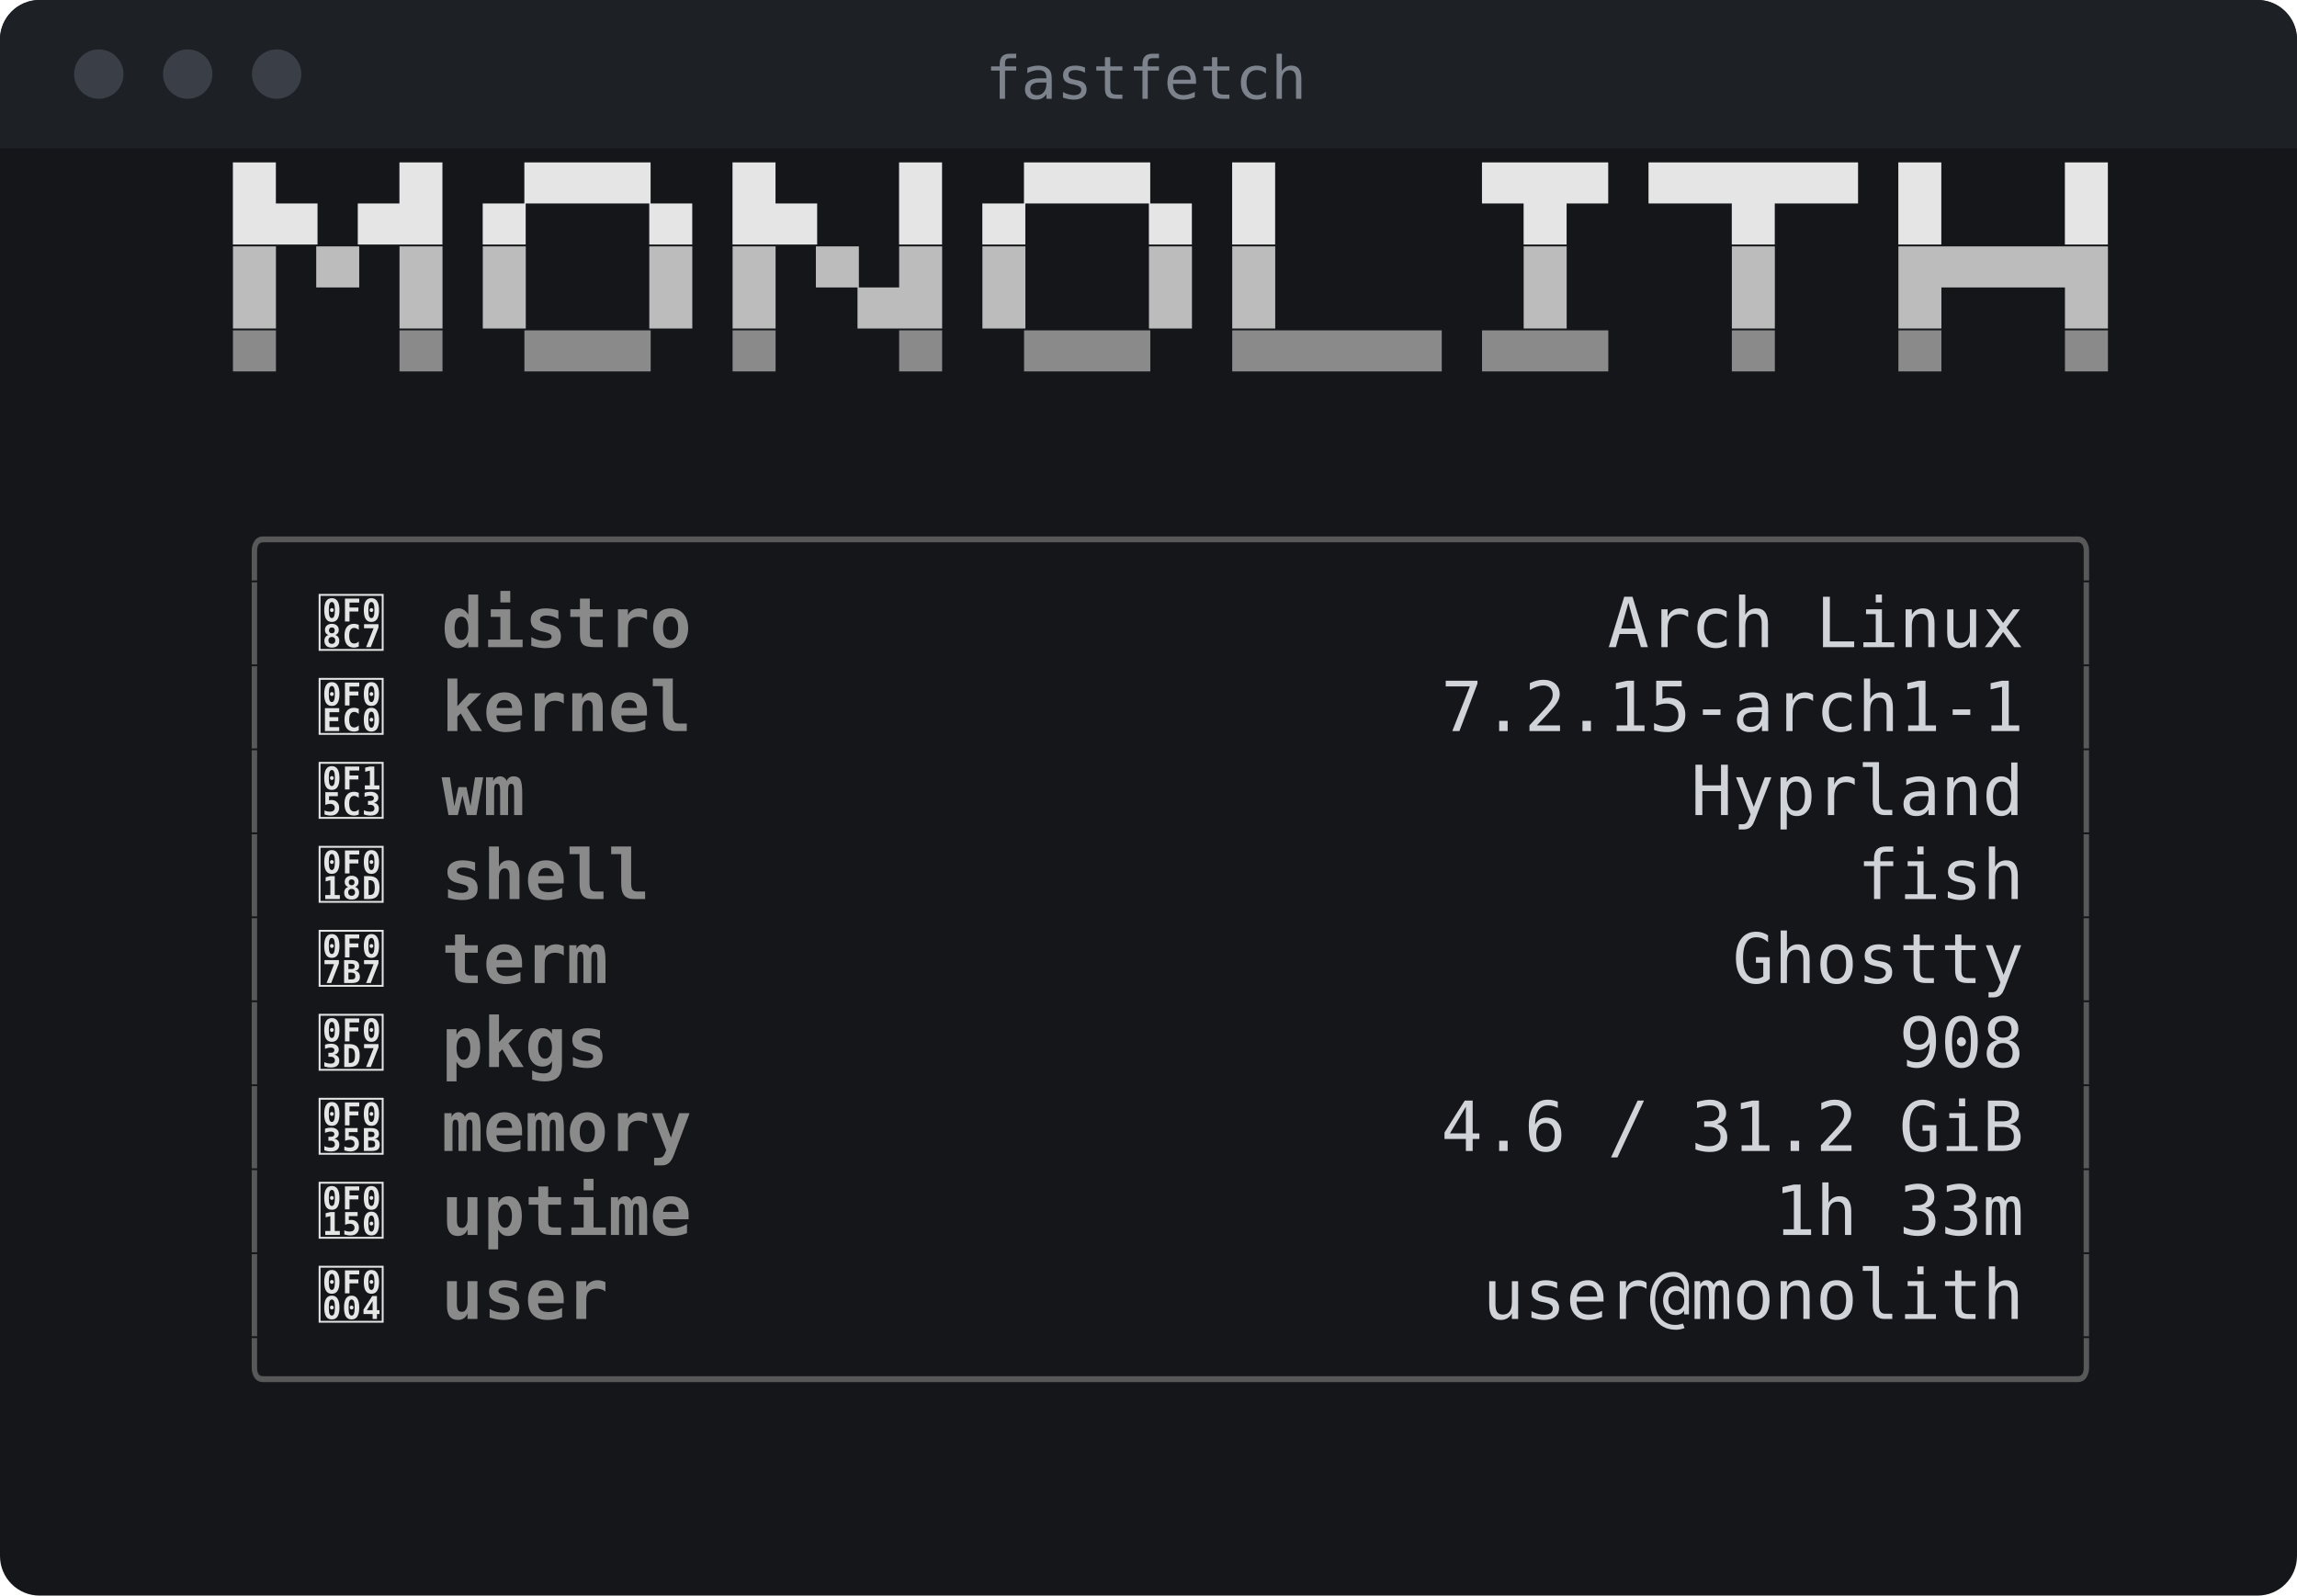
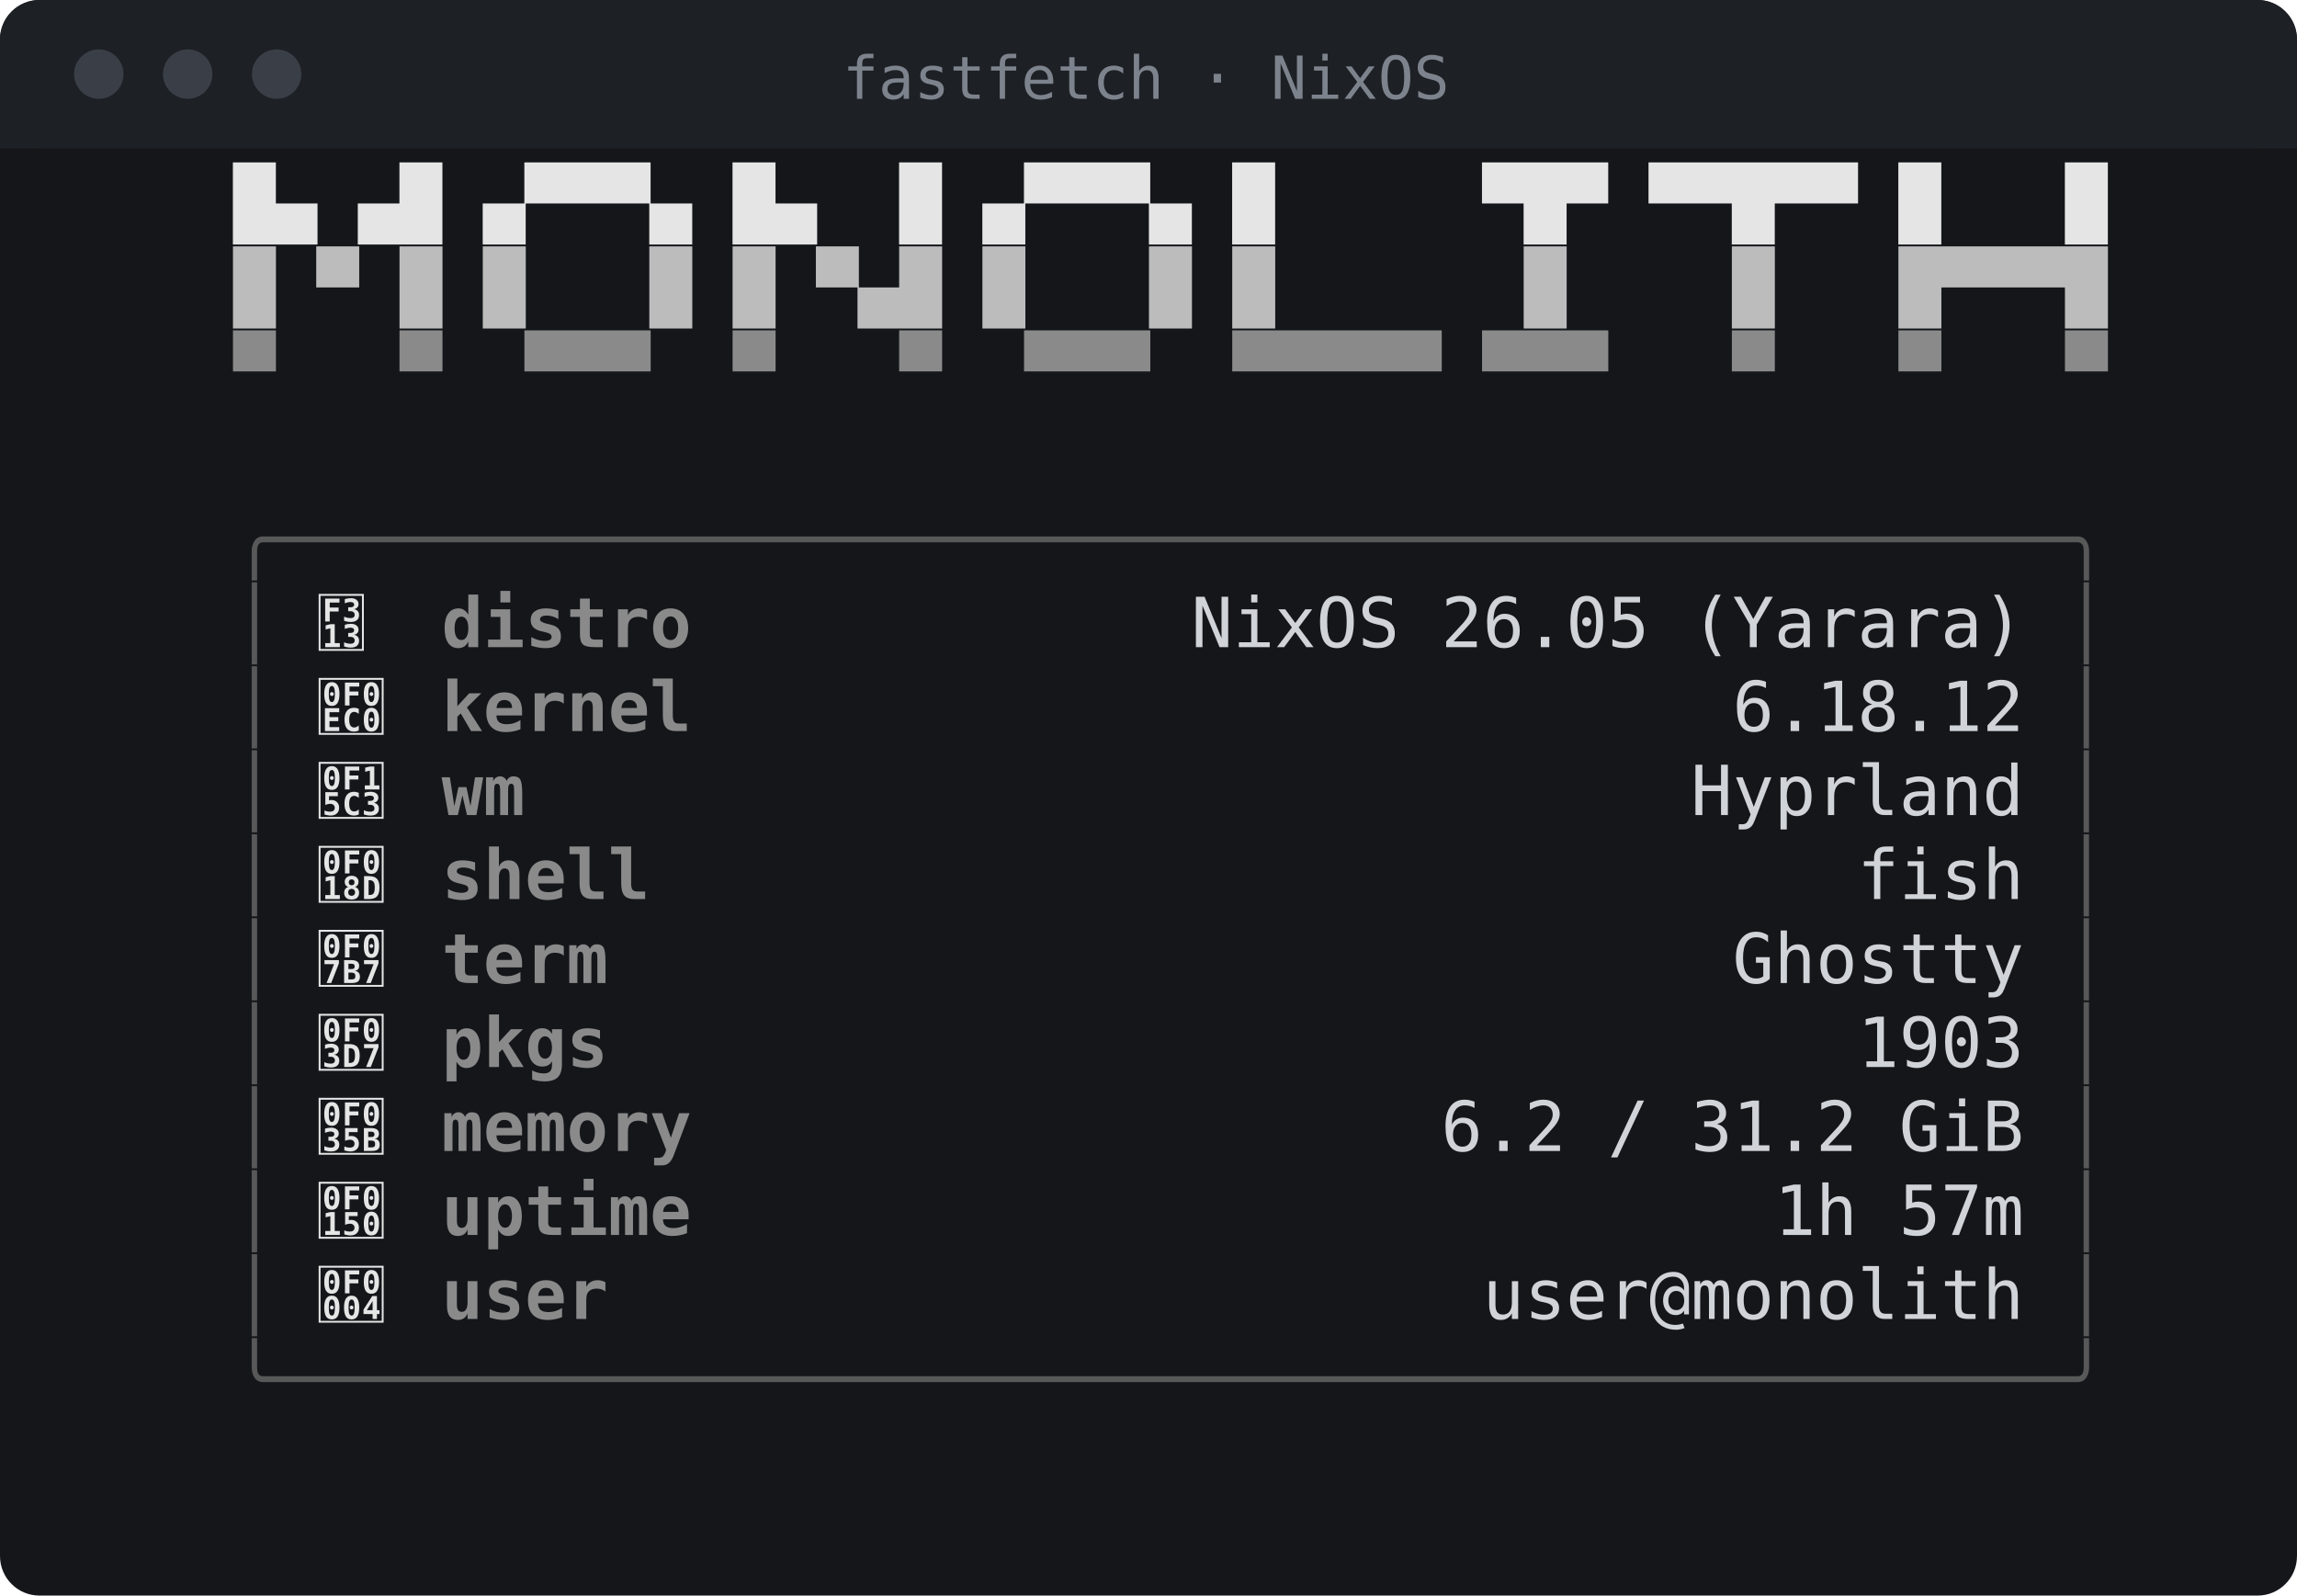
- <svg xmlns="http://www.w3.org/2000/svg" width="465" height="323" viewBox="0 0 465 323" role="img" aria-label="fastfetch">
+ <svg xmlns="http://www.w3.org/2000/svg" width="465" height="323" viewBox="0 0 465 323" role="img" aria-label="fastfetch · NixOS">
  <rect width="465" height="323" rx="8" fill="#14161a" />
  <rect width="465" height="30" rx="8" fill="#1d2025" />
  <rect y="20" width="465" height="10" fill="#1d2025" />
  <circle cx="20" cy="15" r="5" fill="#3a3f47" />
  <circle cx="38" cy="15" r="5" fill="#3a3f47" />
  <circle cx="56" cy="15" r="5" fill="#3a3f47" />
-   <text x="232" y="20" text-anchor="middle" font-family="monospace" font-size="12" fill="#7d838c">fastfetch</text>
+   <text x="232" y="20" text-anchor="middle" font-family="monospace" font-size="12" fill="#7d838c">fastfetch · NixOS</text>
  <g font-family="JetBrains Mono, DejaVu Sans Mono, Menlo, Consolas, monospace" font-size="14" xml:space="preserve">
    <text y="46">
      <tspan x="22.0 30.4 38.9 47.3 55.7 64.1 72.6 81.0 89.4 97.9 106.3 114.7 123.1 131.6 140.0 148.4 156.8 165.3 173.7 182.1 190.6 199.0 207.4 215.8 224.3 232.7 241.1 249.6 258.0 266.4 274.8 283.3 291.7 300.1 308.6 317.0 325.4 333.8 342.3 350.7 359.1 367.5 376.0 384.4 392.8 401.3 409.7 418.1" fill="#e5e5e5" font-weight="700">   █▄ ▄█ ▄▀▀▀▄ █▄  █ ▄▀▀▀▄ █     ▀█▀ ▀▀█▀▀ █   █</tspan>
    </text>
    <text y="63">
      <tspan x="22.0 30.4 38.9" fill="#e5e5e5" font-weight="700">   </tspan>
      <tspan x="47.3 55.7 64.1 72.6 81.0 89.4 97.9 106.3 114.7 123.1 131.6 140.0 148.4 156.8 165.3 173.7 182.1 190.6 199.0 207.4 215.8 224.3 232.7 241.1 249.6 258.0 266.4 274.8 283.3 291.7 300.1 308.6 317.0 325.4 333.8 342.3 350.7 359.1 367.5 376.0 384.4 392.8 401.3 409.7 418.1" fill="#bcbcbc" font-weight="700">█ ▀ █ █   █ █ ▀▄█ █   █ █      █    █   █▀▀▀█</tspan>
    </text>
    <text y="80">
      <tspan x="22.0 30.4 38.9" fill="#bcbcbc" font-weight="700">   </tspan>
      <tspan x="47.3 55.7 64.1 72.6 81.0 89.4 97.9 106.3 114.7 123.1 131.6 140.0 148.4 156.8 165.3 173.7 182.1 190.6 199.0 207.4 215.8 224.3 232.7 241.1 249.6 258.0 266.4 274.8 283.3 291.7 300.1 308.6 317.0 325.4 333.8 342.3 350.7 359.1 367.5 376.0 384.4 392.8 401.3 409.7 418.1" fill="#8a8a8a" font-weight="700">▀   ▀  ▀▀▀  ▀   ▀  ▀▀▀  ▀▀▀▀▀ ▀▀▀   ▀   ▀   ▀</tspan>
    </text>
    <text y="97">
      <tspan x="22.0 30.4 38.9" fill="#8a8a8a" font-weight="700">   </tspan>
    </text>
    <text y="114">
      <tspan x="22.0 30.4 38.9 47.3 55.7 64.1 72.6 81.0 89.4 97.9 106.3 114.7 123.1 131.6 140.0 148.4 156.8 165.3 173.7 182.1 190.6 199.0 207.4 215.8 224.3 232.7 241.1 249.6 258.0 266.4 274.8 283.3 291.7 300.1 308.6 317.0 325.4 333.8 342.3 350.7 359.1 367.5 376.0 384.4 392.8 401.3 409.7 418.1" fill="#585858" font-weight="700">   ╭───────────────────────────────────────────╮</tspan>
      <tspan x="426.5 435.0" fill="#d0d3d8">  </tspan>
    </text>
    <text y="131">
      <tspan x="22.0 30.4 38.9 47.3" fill="#585858" font-weight="700">   │</tspan>
-       <tspan x="55.7 64.1 72.6 81.0" fill="#e5e5e5" font-weight="700"> 󰣇  </tspan>
+       <tspan x="55.7 64.1 72.6 81.0" fill="#e5e5e5" font-weight="700">   </tspan>
      <tspan x="89.4 97.9 106.3 114.7 123.1 131.6" fill="#8a8a8a" font-weight="700">distro</tspan>
-       <tspan x="140.0 148.4 156.8 165.3 173.7 182.1 190.6 199.0 207.4 215.8 224.3 232.7 241.1 249.6 258.0 266.4 274.8 283.3 291.7 300.1 308.6 317.0 325.4 333.8 342.3 350.7 359.1 367.5 376.0 384.4 392.8 401.3" fill="#d0d3d8">                      Arch Linux</tspan>
+       <tspan x="140.0 148.4 156.8 165.3 173.7 182.1 190.6 199.0 207.4 215.8 224.3 232.7 241.1 249.6 258.0 266.4 274.8 283.3 291.7 300.1 308.6 317.0 325.4 333.8 342.3 350.7 359.1 367.5 376.0 384.4 392.8 401.3" fill="#d0d3d8">            NixOS 26.05 (Yarara)</tspan>
      <tspan x="409.7 418.1" fill="#585858"> │</tspan>
    </text>
    <text y="148">
      <tspan x="22.0 30.4 38.9 47.3" fill="#585858" font-weight="700">   │</tspan>
      <tspan x="55.7 64.1 72.6 81.0" fill="#e5e5e5" font-weight="700"> 󰻀  </tspan>
      <tspan x="89.4 97.9 106.3 114.7 123.1 131.6" fill="#8a8a8a" font-weight="700">kernel</tspan>
-       <tspan x="140.0 148.4 156.8 165.3 173.7 182.1 190.6 199.0 207.4 215.8 224.3 232.7 241.1 249.6 258.0 266.4 274.8 283.3 291.7 300.1 308.6 317.0 325.4 333.8 342.3 350.7 359.1 367.5 376.0 384.4 392.8 401.3" fill="#d0d3d8">                  7.2.15-arch1-1</tspan>
+       <tspan x="140.0 148.4 156.8 165.3 173.7 182.1 190.6 199.0 207.4 215.8 224.3 232.7 241.1 249.6 258.0 266.4 274.8 283.3 291.7 300.1 308.6 317.0 325.4 333.8 342.3 350.7 359.1 367.5 376.0 384.4 392.8 401.3" fill="#d0d3d8">                         6.18.12</tspan>
      <tspan x="409.7 418.1" fill="#585858"> │</tspan>
    </text>
    <text y="165">
      <tspan x="22.0 30.4 38.9 47.3" fill="#585858" font-weight="700">   │</tspan>
      <tspan x="55.7 64.1 72.6 81.0" fill="#e5e5e5" font-weight="700"> 󱗃  </tspan>
      <tspan x="89.4 97.9 106.3 114.7 123.1 131.6" fill="#8a8a8a" font-weight="700">wm    </tspan>
      <tspan x="140.0 148.4 156.8 165.3 173.7 182.1 190.6 199.0 207.4 215.8 224.3 232.7 241.1 249.6 258.0 266.4 274.8 283.3 291.7 300.1 308.6 317.0 325.4 333.8 342.3 350.7 359.1 367.5 376.0 384.4 392.8 401.3" fill="#d0d3d8">                        Hyprland</tspan>
      <tspan x="409.7 418.1" fill="#585858"> │</tspan>
    </text>
    <text y="182">
      <tspan x="22.0 30.4 38.9 47.3" fill="#585858" font-weight="700">   │</tspan>
      <tspan x="55.7 64.1 72.6 81.0" fill="#e5e5e5" font-weight="700"> 󰆍  </tspan>
      <tspan x="89.4 97.9 106.3 114.7 123.1 131.6" fill="#8a8a8a" font-weight="700">shell </tspan>
      <tspan x="140.0 148.4 156.8 165.3 173.7 182.1 190.6 199.0 207.4 215.8 224.3 232.7 241.1 249.6 258.0 266.4 274.8 283.3 291.7 300.1 308.6 317.0 325.4 333.8 342.3 350.7 359.1 367.5 376.0 384.4 392.8 401.3" fill="#d0d3d8">                            fish</tspan>
      <tspan x="409.7 418.1" fill="#585858"> │</tspan>
    </text>
    <text y="199">
      <tspan x="22.0 30.4 38.9 47.3" fill="#585858" font-weight="700">   │</tspan>
      <tspan x="55.7 64.1 72.6 81.0" fill="#e5e5e5" font-weight="700"> 󰞷  </tspan>
      <tspan x="89.4 97.9 106.3 114.7 123.1 131.6" fill="#8a8a8a" font-weight="700">term  </tspan>
      <tspan x="140.0 148.4 156.8 165.3 173.7 182.1 190.6 199.0 207.4 215.8 224.3 232.7 241.1 249.6 258.0 266.4 274.8 283.3 291.7 300.1 308.6 317.0 325.4 333.8 342.3 350.7 359.1 367.5 376.0 384.4 392.8 401.3" fill="#d0d3d8">                         Ghostty</tspan>
      <tspan x="409.7 418.1" fill="#585858"> │</tspan>
    </text>
    <text y="216">
      <tspan x="22.0 30.4 38.9 47.3" fill="#585858" font-weight="700">   │</tspan>
      <tspan x="55.7 64.1 72.6 81.0" fill="#e5e5e5" font-weight="700"> 󰏗  </tspan>
      <tspan x="89.4 97.9 106.3 114.7 123.1 131.6" fill="#8a8a8a" font-weight="700">pkgs  </tspan>
-       <tspan x="140.0 148.4 156.8 165.3 173.7 182.1 190.6 199.0 207.4 215.8 224.3 232.7 241.1 249.6 258.0 266.4 274.8 283.3 291.7 300.1 308.6 317.0 325.4 333.8 342.3 350.7 359.1 367.5 376.0 384.4 392.8 401.3" fill="#d0d3d8">                             908</tspan>
+       <tspan x="140.0 148.4 156.8 165.3 173.7 182.1 190.6 199.0 207.4 215.8 224.3 232.7 241.1 249.6 258.0 266.4 274.8 283.3 291.7 300.1 308.6 317.0 325.4 333.8 342.3 350.7 359.1 367.5 376.0 384.4 392.8 401.3" fill="#d0d3d8">                            1903</tspan>
      <tspan x="409.7 418.1" fill="#585858"> │</tspan>
    </text>
    <text y="233">
      <tspan x="22.0 30.4 38.9 47.3" fill="#585858" font-weight="700">   │</tspan>
      <tspan x="55.7 64.1 72.6 81.0" fill="#e5e5e5" font-weight="700"> 󰍛  </tspan>
      <tspan x="89.4 97.9 106.3 114.7 123.1 131.6" fill="#8a8a8a" font-weight="700">memory</tspan>
-       <tspan x="140.0 148.4 156.8 165.3 173.7 182.1 190.6 199.0 207.4 215.8 224.3 232.7 241.1 249.6 258.0 266.4 274.8 283.3 291.7 300.1 308.6 317.0 325.4 333.8 342.3 350.7 359.1 367.5 376.0 384.4 392.8 401.3" fill="#d0d3d8">                  4.6 / 31.2 GiB</tspan>
+       <tspan x="140.0 148.4 156.8 165.3 173.7 182.1 190.6 199.0 207.4 215.8 224.3 232.7 241.1 249.6 258.0 266.4 274.8 283.3 291.7 300.1 308.6 317.0 325.4 333.8 342.3 350.7 359.1 367.5 376.0 384.4 392.8 401.3" fill="#d0d3d8">                  6.2 / 31.2 GiB</tspan>
      <tspan x="409.7 418.1" fill="#585858"> │</tspan>
    </text>
    <text y="250">
      <tspan x="22.0 30.4 38.9 47.3" fill="#585858" font-weight="700">   │</tspan>
      <tspan x="55.7 64.1 72.6 81.0" fill="#e5e5e5" font-weight="700"> 󰅐  </tspan>
      <tspan x="89.4 97.9 106.3 114.7 123.1 131.6" fill="#8a8a8a" font-weight="700">uptime</tspan>
-       <tspan x="140.0 148.4 156.8 165.3 173.7 182.1 190.6 199.0 207.4 215.8 224.3 232.7 241.1 249.6 258.0 266.4 274.8 283.3 291.7 300.1 308.6 317.0 325.4 333.8 342.3 350.7 359.1 367.5 376.0 384.4 392.8 401.3" fill="#d0d3d8">                          1h 33m</tspan>
+       <tspan x="140.0 148.4 156.8 165.3 173.7 182.1 190.6 199.0 207.4 215.8 224.3 232.7 241.1 249.6 258.0 266.4 274.8 283.3 291.7 300.1 308.6 317.0 325.4 333.8 342.3 350.7 359.1 367.5 376.0 384.4 392.8 401.3" fill="#d0d3d8">                          1h 57m</tspan>
      <tspan x="409.7 418.1" fill="#585858"> │</tspan>
    </text>
    <text y="267">
      <tspan x="22.0 30.4 38.9 47.3" fill="#585858" font-weight="700">   │</tspan>
      <tspan x="55.7 64.1 72.6 81.0" fill="#e5e5e5" font-weight="700"> 󰀄  </tspan>
      <tspan x="89.4 97.9 106.3 114.7 123.1 131.6" fill="#8a8a8a" font-weight="700">user  </tspan>
      <tspan x="140.0 148.4 156.8 165.3 173.7 182.1 190.6 199.0 207.4 215.8 224.3 232.7 241.1 249.6 258.0 266.4 274.8 283.3 291.7 300.1 308.6 317.0 325.4 333.8 342.3 350.7 359.1 367.5 376.0 384.4 392.8 401.3" fill="#d0d3d8">                   user@monolith</tspan>
      <tspan x="409.7 418.1" fill="#585858"> │</tspan>
    </text>
    <text y="284">
      <tspan x="22.0 30.4 38.9 47.3 55.7 64.1 72.6 81.0 89.4 97.9 106.3 114.7 123.1 131.6 140.0 148.4 156.8 165.3 173.7 182.1 190.6 199.0 207.4 215.8 224.3 232.7 241.1 249.6 258.0 266.4 274.8 283.3 291.7 300.1 308.6 317.0 325.4 333.8 342.3 350.7 359.1 367.5 376.0 384.4 392.8 401.3 409.7 418.1" fill="#585858" font-weight="700">   ╰───────────────────────────────────────────╯</tspan>
      <tspan x="426.5 435.0" fill="#d0d3d8">  </tspan>
    </text>
  </g>
</svg>
